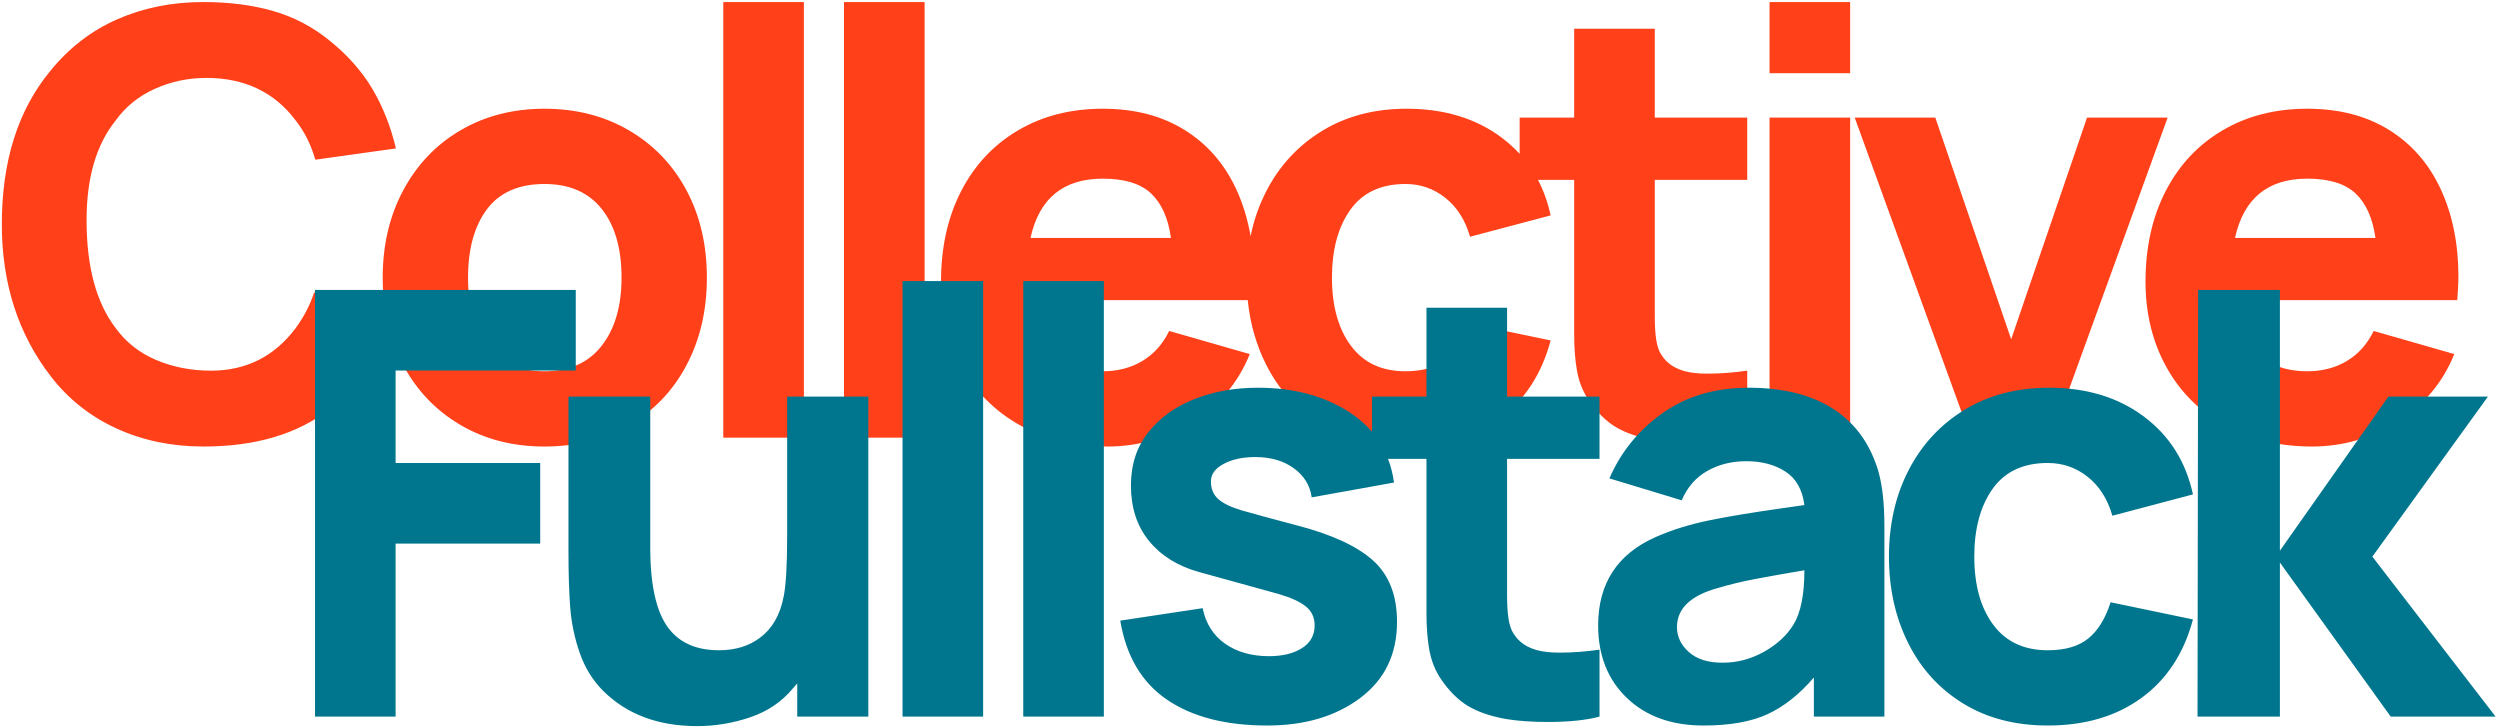
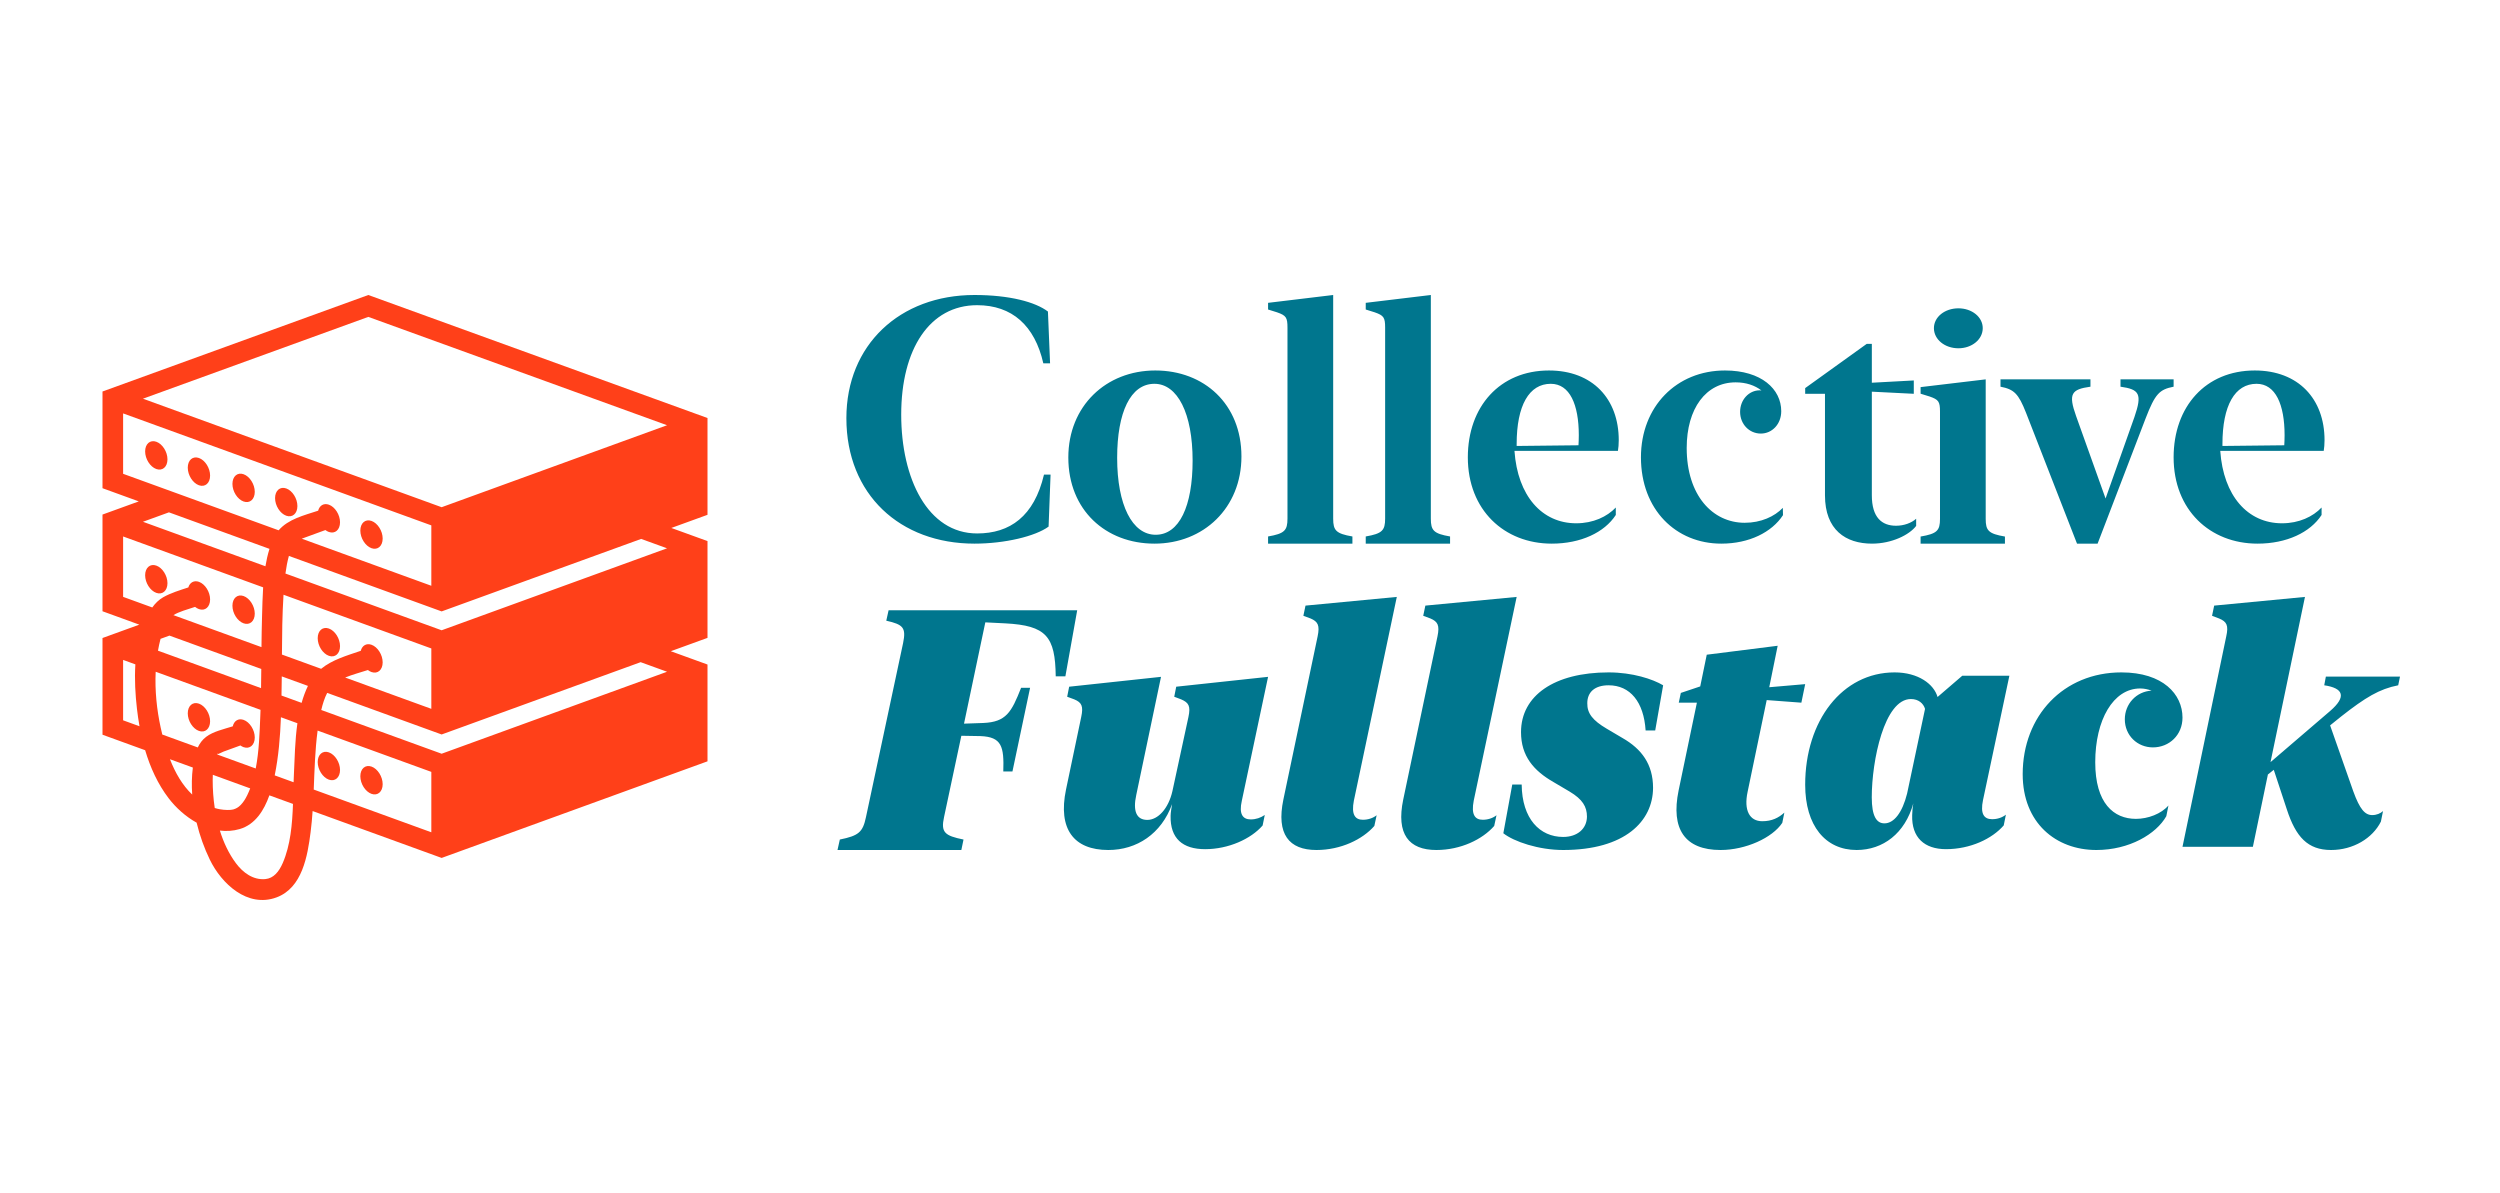
- <svg xmlns="http://www.w3.org/2000/svg" width="457px" height="133px" viewBox="0 0 457 133" version="1.1">
-   <g id="Page-1" stroke="none" stroke-width="1" fill="none" fill-rule="evenodd">
-     <g id="collective-fullstack-logo-1.2" transform="translate(-272, -172)">
-       <g id="Group" transform="translate(272, 172)">
-         <path d="M281.134,32.875 C282.172,34.849 282.947,37.015 283.458,39.375 L268.725,43.275 C267.858,40.242 266.36,37.876 264.229,36.179 C262.099,34.482 259.661,33.633 256.917,33.633 C252.439,33.633 249.081,35.204 246.842,38.346 C244.603,41.488 243.483,45.622 243.483,50.75 C243.483,55.95 244.639,60.103 246.95,63.208 C249.261,66.314 252.583,67.867 256.917,67.867 C260.094,67.867 262.568,67.144 264.337,65.7 C266.107,64.256 267.461,62.053 268.4,59.092 L283.458,62.233 C281.797,68.444 278.656,73.229 274.033,76.588 C269.411,79.946 263.706,81.625 256.917,81.625 C250.994,81.625 245.849,80.289 241.479,77.617 C237.11,74.944 233.751,71.261 231.404,66.567 C229.621,63 228.515,59.1 228.087,54.867 L187.942,54.867 C188.519,58.983 189.964,62.179 192.275,64.454 C194.586,66.729 197.692,67.867 201.592,67.867 C204.336,67.867 206.756,67.235 208.85,65.971 C210.944,64.707 212.569,62.883 213.725,60.5 L228.458,64.725 C226.364,69.925 222.915,74.042 218.113,77.075 C213.31,80.108 208.092,81.625 202.458,81.625 C196.464,81.625 191.156,80.343 186.533,77.779 C181.911,75.215 178.336,71.64 175.808,67.054 C173.281,62.468 172.017,57.286 172.017,51.508 C172.017,45.225 173.244,39.7 175.7,34.933 C178.156,30.167 181.622,26.465 186.1,23.829 C190.578,21.193 195.742,19.875 201.592,19.875 C207.369,19.875 212.335,21.157 216.488,23.721 C220.64,26.285 223.8,29.896 225.967,34.554 C227.198,37.201 228.079,40.075 228.611,43.176 C229.209,40.218 230.176,37.452 231.512,34.879 C233.932,30.221 237.344,26.556 241.75,23.883 C246.156,21.211 251.283,19.875 257.133,19.875 C263.994,19.875 269.772,21.626 274.467,25.129 C275.69,26.042 276.799,27.04 277.792,28.122 L277.792,21.5 L287.758,21.5 L287.758,5.25 L302.492,5.25 L302.492,21.5 L319.392,21.5 L319.392,32.875 L302.492,32.875 L302.492,57.792 C302.492,59.525 302.582,60.969 302.762,62.125 C302.943,63.281 303.25,64.183 303.683,64.833 C304.911,66.783 306.969,67.903 309.858,68.192 C310.364,68.264 311.158,68.3 312.242,68.3 C314.481,68.3 316.864,68.119 319.392,67.758 L319.392,80 C316.936,80.65 313.794,80.975 309.967,80.975 C307.006,80.975 304.442,80.794 302.275,80.433 C299.458,79.928 297.147,79.133 295.342,78.05 C293.536,76.967 291.875,75.306 290.358,73.067 C289.347,71.55 288.661,69.835 288.3,67.921 C287.939,66.007 287.758,63.678 287.758,60.933 L287.758,32.875 L281.134,32.875 Z M70.98,59.606 C70.034,62.197 68.892,64.572 67.554,66.729 C65.785,69.582 63.383,72.236 60.35,74.692 C54.5,79.314 46.772,81.625 37.167,81.625 C31.389,81.625 26.099,80.524 21.296,78.321 C16.493,76.118 12.503,72.958 9.325,68.842 C3.331,61.114 0.333,51.833 0.333,41 C0.333,29.444 3.294,20.092 9.217,12.942 C12.611,8.753 16.692,5.611 21.458,3.517 C26.225,1.422 31.461,0.375 37.167,0.375 C41.861,0.375 46.104,0.917 49.896,2 C53.688,3.083 57.136,4.889 60.242,7.417 C63.564,10.089 66.182,13.05 68.096,16.3 C70.01,19.55 71.436,23.161 72.375,27.133 L57.642,29.192 C56.847,26.447 55.656,24.064 54.067,22.042 C50.167,16.842 44.714,14.242 37.708,14.242 C34.386,14.242 31.244,14.91 28.283,16.246 C25.322,17.582 22.939,19.514 21.133,22.042 C17.594,26.447 15.825,32.514 15.825,40.242 C15.825,48.764 17.594,55.336 21.133,59.958 C23.011,62.558 25.485,64.508 28.554,65.808 C31.624,67.108 34.964,67.758 38.575,67.758 C45.003,67.758 50.167,65.158 54.067,59.958 C55.583,57.864 56.703,55.697 57.425,53.458 L70.397,56.677 C70.105,54.78 69.958,52.804 69.958,50.75 C69.958,44.756 71.222,39.411 73.75,34.717 C76.278,30.022 79.781,26.375 84.258,23.775 C88.736,21.175 93.828,19.875 99.533,19.875 C105.311,19.875 110.457,21.193 114.971,23.829 C119.485,26.465 122.987,30.112 125.479,34.771 C127.971,39.429 129.217,44.756 129.217,50.75 C129.217,56.744 127.971,62.089 125.479,66.783 C122.987,71.478 119.485,75.125 114.971,77.725 C110.457,80.325 105.311,81.625 99.533,81.625 C93.756,81.625 88.628,80.307 84.15,77.671 C79.672,75.035 76.188,71.388 73.696,66.729 C72.507,64.507 71.602,62.132 70.98,59.606 Z M113.617,50.75 C113.617,45.406 112.407,41.217 109.987,38.183 C107.568,35.15 104.083,33.633 99.533,33.633 C94.839,33.633 91.336,35.168 89.025,38.237 C86.714,41.307 85.558,45.478 85.558,50.75 C85.558,56.094 86.75,60.283 89.133,63.317 C91.517,66.35 94.983,67.867 99.533,67.867 C104.083,67.867 107.568,66.314 109.987,63.208 C112.407,60.103 113.617,55.95 113.617,50.75 Z M146.95,80 L132.217,80 L132.217,0.375 L146.95,0.375 L146.95,80 Z M169.017,80 L154.283,80 L154.283,0.375 L169.017,0.375 L169.017,80 Z M201.592,32.658 C194.369,32.658 189.964,36.269 188.375,43.492 L214.05,43.492 C213.544,39.881 212.335,37.172 210.421,35.367 C208.507,33.561 205.564,32.658 201.592,32.658 Z M338.208,0.375 L338.208,13.375 L323.475,13.375 L323.475,0.375 L338.208,0.375 Z M338.208,21.5 L338.208,80 L323.475,80 L323.475,21.5 L338.208,21.5 Z M396.242,21.5 L375.008,80 L360.275,80 L339.042,21.5 L353.775,21.5 L367.642,62.017 L381.508,21.5 L396.242,21.5 Z M408.125,54.867 C408.703,58.983 410.147,62.179 412.458,64.454 C414.769,66.729 417.875,67.867 421.775,67.867 C424.519,67.867 426.939,67.235 429.033,65.971 C431.128,64.707 432.753,62.883 433.908,60.5 L448.642,64.725 C446.547,69.925 443.099,74.042 438.296,77.075 C433.493,80.108 428.275,81.625 422.642,81.625 C416.647,81.625 411.339,80.343 406.717,77.779 C402.094,75.215 398.519,71.64 395.992,67.054 C393.464,62.468 392.2,57.286 392.2,51.508 C392.2,45.225 393.428,39.7 395.883,34.933 C398.339,30.167 401.806,26.465 406.283,23.829 C410.761,21.193 415.925,19.875 421.775,19.875 C427.553,19.875 432.518,21.157 436.671,23.721 C440.824,26.285 443.983,29.896 446.15,34.554 C448.317,39.213 449.4,44.575 449.4,50.642 C449.4,51.581 449.328,52.989 449.183,54.867 L408.125,54.867 Z M421.775,32.658 C414.553,32.658 410.147,36.269 408.558,43.492 L434.233,43.492 C433.728,39.881 432.518,37.172 430.604,35.367 C428.69,33.561 425.747,32.658 421.775,32.658 Z" id="Collective" fill="#FF4019" />
-         <path d="M250.792,78.91 L250.792,72.5 L260.758,72.5 L260.758,56.25 L275.492,56.25 L275.492,72.5 L292.392,72.5 L292.392,83.875 L275.492,83.875 L275.492,108.792 C275.492,110.525 275.582,111.969 275.762,113.125 C275.943,114.281 276.25,115.183 276.683,115.833 C277.911,117.783 279.969,118.903 282.858,119.192 C283.364,119.264 284.158,119.3 285.242,119.3 C287.481,119.3 289.864,119.119 292.392,118.758 L292.392,131 C289.936,131.65 286.794,131.975 282.967,131.975 C280.006,131.975 277.442,131.794 275.275,131.433 C272.458,130.928 270.147,130.133 268.342,129.05 C266.536,127.967 264.875,126.306 263.358,124.067 C262.347,122.55 261.661,120.835 261.3,118.921 C260.939,117.007 260.758,114.678 260.758,111.933 L260.758,83.875 L253.73,83.875 C254.245,85.221 254.613,86.665 254.833,88.208 L239.775,90.917 C239.486,88.75 238.403,86.981 236.525,85.608 C234.647,84.236 232.3,83.55 229.483,83.55 C227.172,83.55 225.24,83.965 223.688,84.796 C222.135,85.626 221.358,86.692 221.358,87.992 C221.358,89.364 221.81,90.447 222.713,91.242 C223.615,92.036 225.042,92.722 226.992,93.3 C229.519,94.022 232.842,94.925 236.958,96.008 C243.386,97.669 248.062,99.818 250.988,102.454 C253.913,105.09 255.375,108.828 255.375,113.667 C255.375,119.589 253.136,124.229 248.658,127.588 C244.181,130.946 238.511,132.625 231.65,132.625 C224.067,132.625 217.964,131.054 213.342,127.912 C208.719,124.771 205.867,119.95 204.783,113.45 L219.842,111.175 C220.419,113.992 221.792,116.158 223.958,117.675 C226.125,119.192 228.797,119.95 231.975,119.95 C234.431,119.95 236.435,119.463 237.988,118.487 C239.54,117.512 240.317,116.122 240.317,114.317 C240.317,112.872 239.775,111.717 238.692,110.85 C237.608,109.983 235.947,109.225 233.708,108.575 L219.192,104.567 C215.292,103.483 212.24,101.588 210.037,98.879 C207.835,96.171 206.733,92.794 206.733,88.75 C206.733,84.922 207.799,81.672 209.929,79 C212.06,76.328 214.876,74.306 218.379,72.933 C221.882,71.561 225.728,70.875 229.917,70.875 C236.489,70.875 242.086,72.374 246.708,75.371 C248.295,76.4 249.656,77.58 250.792,78.91 Z M72.317,67.733 L72.317,84.633 L98.75,84.633 L98.75,99.367 L72.317,99.367 L72.317,131 L57.583,131 L57.583,53 L105.25,53 L105.25,67.733 L72.317,67.733 Z M158.733,72.5 L158.733,131 L145.733,131 L145.733,124.933 L144.975,125.8 C142.953,128.256 140.353,130.025 137.175,131.108 C133.997,132.192 130.747,132.733 127.425,132.733 C120.347,132.733 114.642,130.603 110.308,126.342 C108.358,124.392 106.914,122.063 105.975,119.354 C105.036,116.646 104.458,113.901 104.242,111.121 C104.025,108.34 103.917,104.892 103.917,100.775 L103.917,72.5 L118.867,72.5 L118.867,100.125 C118.867,107.564 120.167,112.692 122.767,115.508 C124.789,117.747 127.678,118.867 131.433,118.867 C134.394,118.867 136.886,118.108 138.908,116.592 C141.147,114.931 142.592,112.439 143.242,109.117 C143.675,107.022 143.892,103.303 143.892,97.958 L143.892,72.5 L158.733,72.5 Z M179.717,131 L164.983,131 L164.983,51.375 L179.717,51.375 L179.717,131 Z M201.783,131 L187.05,131 L187.05,51.375 L201.783,51.375 L201.783,131 Z M331.575,131 L331.575,123.85 C328.903,126.956 326.068,129.194 323.071,130.567 C320.074,131.939 316.192,132.625 311.425,132.625 C305.575,132.625 300.899,130.946 297.396,127.588 C293.893,124.229 292.142,119.806 292.142,114.317 C292.142,106.661 295.644,101.281 302.65,98.175 C305.611,96.875 308.843,95.864 312.346,95.142 C315.849,94.419 320.417,93.661 326.05,92.867 L329.842,92.325 C329.481,89.508 328.325,87.468 326.375,86.204 C324.425,84.94 322.042,84.308 319.225,84.308 C316.553,84.308 314.169,84.904 312.075,86.096 C309.981,87.288 308.428,89.075 307.417,91.458 L294.2,87.45 C296.294,82.611 299.526,78.639 303.896,75.533 C308.265,72.428 313.519,70.875 319.658,70.875 C325.797,70.875 330.853,72.103 334.825,74.558 C338.797,77.014 341.578,80.661 343.167,85.5 C344.033,88.172 344.467,91.711 344.467,96.117 L344.467,131 L331.575,131 Z M327.892,114.1 C329.192,111.933 329.842,108.647 329.842,104.242 C326.447,104.819 323.504,105.343 321.012,105.812 C318.521,106.282 316.192,106.842 314.025,107.492 C309.042,108.864 306.55,111.247 306.55,114.642 C306.55,116.375 307.272,117.892 308.717,119.192 C310.161,120.492 312.219,121.142 314.892,121.142 C317.564,121.142 320.092,120.474 322.475,119.138 C324.858,117.801 326.664,116.122 327.892,114.1 Z M386.142,94.275 C385.275,91.242 383.776,88.876 381.646,87.179 C379.515,85.482 377.078,84.633 374.333,84.633 C369.856,84.633 366.497,86.204 364.258,89.346 C362.019,92.488 360.9,96.622 360.9,101.75 C360.9,106.95 362.056,111.103 364.367,114.208 C366.678,117.314 370,118.867 374.333,118.867 C377.511,118.867 379.985,118.144 381.754,116.7 C383.524,115.256 384.878,113.053 385.817,110.092 L400.875,113.233 C399.214,119.444 396.072,124.229 391.45,127.588 C386.828,130.946 381.122,132.625 374.333,132.625 C368.411,132.625 363.265,131.289 358.896,128.617 C354.526,125.944 351.168,122.261 348.821,117.567 C346.474,112.872 345.3,107.6 345.3,101.75 C345.3,95.828 346.51,90.538 348.929,85.879 C351.349,81.221 354.761,77.556 359.167,74.883 C363.572,72.211 368.7,70.875 374.55,70.875 C381.411,70.875 387.189,72.626 391.883,76.129 C396.578,79.632 399.575,84.381 400.875,90.375 L386.142,94.275 Z M401.817,53 L416.767,53 L416.767,100.667 L436.592,72.5 L454.792,72.5 L433.667,101.75 L456.2,131 L437.025,131 L416.767,102.833 L416.767,131 L401.708,131 L401.817,53 Z" id="Fullstack" fill="#00768E" />
-       </g>
+ <svg xmlns="http://www.w3.org/2000/svg" width="1000px" height="477px" viewBox="0 0 1000 477" version="1.1">
+   <g id="collective-fullstack-logo-2-copy-4" stroke="none" stroke-width="1" fill="none" fill-rule="evenodd">
+     <g id="Group" transform="translate(41, 118)">
+       <path d="M76.194,203.569 L66.746,200.137 C64.622,206.143 61.107,211.802 54.882,213.625 C52.236,214.4 49.564,214.555 46.945,214.228 C48.414,218.959 50.508,223.437 53.365,227.278 C56.163,231.038 60.261,234.108 65.172,233.63 C68.445,233.311 70.592,230.681 72.095,227.219 C75.198,220.065 75.904,211.719 76.194,203.569 Z M84.045,206.421 C83.853,209.235 83.6,212.042 83.244,214.838 C82.034,224.354 79.922,237.148 69.599,240.962 C57.993,245.246 47.59,235.497 42.913,225.823 C40.705,221.261 38.895,216.245 37.645,211.065 C33.233,208.619 29.338,205.077 26.462,201.311 C22.122,195.627 19.117,189.008 17.06,182.085 L0,175.887 L0,137.205 L14.724,131.859 L0,126.505 L0,87.825 L14.517,82.558 L0,77.282 L0,38.599 L106.324,0 L242,49.207 L242,87.925 L227.526,93.184 L242,98.433 L242,137.151 L227.316,142.486 L242,147.813 L242,186.53 L135.657,225.172 L84.045,206.421 Z M44.127,191.919 C44.093,192.618 44.078,193.319 44.077,194.021 C44.072,197.641 44.325,201.428 44.899,205.206 C45.569,205.41 46.255,205.578 46.959,205.705 C48.874,206.052 51.234,206.098 52.319,205.778 C53.355,205.476 54.29,204.996 55.225,204.039 C56.248,202.985 57.067,201.79 57.889,200.095 C58.322,199.202 58.716,198.286 59.075,197.35 L44.127,191.919 Z M36.138,189.017 L26.976,185.688 C29.056,191.008 31.897,196.059 35.88,199.826 C35.624,196.171 35.692,192.536 36.138,189.017 Z M87.453,149.521 C91.851,145.921 97.591,144.279 103.308,142.324 C103.845,140.237 105.563,139.182 107.599,139.905 C110.067,140.782 112.067,143.934 112.067,146.95 C112.067,149.962 110.067,151.697 107.599,150.819 C107.093,150.639 106.606,150.364 106.152,150.013 C103.207,150.98 99.935,151.824 97.063,153.012 L131.532,165.535 L131.532,141.379 L72.407,119.896 C71.9,127.855 71.824,135.842 71.773,143.825 L87.453,149.521 Z M77.964,171.293 L71.371,168.898 C71.07,176.715 70.435,184.533 68.885,192.153 L76.439,194.898 C76.471,193.887 76.508,192.887 76.554,191.902 C76.865,185.302 76.979,178.181 77.964,171.293 Z M86.046,174.229 C85.012,182.036 84.813,189.936 84.491,197.823 L131.532,214.914 L131.532,190.752 L86.046,174.229 Z M38.116,180.975 C38.881,179.347 39.945,177.883 41.472,176.725 C44.29,174.582 48.523,173.661 52.109,172.531 C52.598,170.339 54.351,169.21 56.438,169.953 C58.906,170.828 60.906,173.985 60.906,176.997 C60.906,180.01 58.906,181.742 56.438,180.867 C55.994,180.708 55.564,180.476 55.159,180.184 C54.648,180.37 54.136,180.554 53.625,180.743 C51.891,181.371 50.155,182.008 48.422,182.636 C48.449,182.63 46.055,183.763 45.79,183.763 L45.767,183.755 C45.756,183.729 45.86,183.643 46.127,183.471 C45.32,183.992 46.667,182.843 45.996,183.619 C46.299,183.267 46.188,183.512 45.994,183.837 L61.292,189.395 C62.629,182.51 62.839,175.168 63.112,168.535 C63.148,167.668 63.18,166.8 63.21,165.933 L21.273,150.699 C20.917,158.208 21.708,165.848 23.267,173.007 C23.468,173.928 23.683,174.866 23.916,175.816 L38.116,180.975 Z M79.646,163.143 C80.307,160.803 81.133,158.53 82.172,156.36 L71.708,152.558 C71.7,153.309 71.691,154.06 71.68,154.81 C71.654,156.607 71.63,158.411 71.598,160.219 L79.646,163.143 Z M87.503,165.997 L135.654,183.491 L225.821,150.699 L215.259,146.867 L135.657,175.791 L89.873,159.158 C88.79,161.242 88.048,163.678 87.503,165.997 Z M37.024,124.755 C33.926,125.766 30.503,126.713 28.368,128.056 L63.59,140.852 C63.634,136.7 63.696,132.548 63.822,128.396 C63.935,124.687 64.005,120.815 64.255,116.935 L8.244,96.584 L8.244,120.746 L19.914,124.985 C21.082,123.35 22.497,121.918 24.269,120.907 C27.34,119.157 30.907,118.106 34.33,116.973 C34.917,115.004 36.595,114.027 38.575,114.731 C41.043,115.609 43.04,118.762 43.04,121.777 C43.04,124.79 41.041,126.524 38.575,125.643 C38.03,125.45 37.507,125.145 37.024,124.755 Z M74.555,104.366 C73.923,106.676 73.49,109.037 73.175,111.414 L135.654,134.111 L225.821,101.32 L215.463,97.565 L135.657,126.564 L74.555,104.366 Z M66.792,101.546 L26.577,86.936 L16.179,90.709 L65.17,108.506 C65.561,106.134 66.084,103.801 66.792,101.546 L66.792,101.546 Z M70.459,94.121 C74.299,89.655 80.511,88.166 86.258,86.278 C86.798,84.2 88.514,83.149 90.546,83.872 C93.014,84.752 95.013,87.906 95.013,90.916 C95.013,93.929 93.014,95.663 90.546,94.786 C90.06,94.613 89.593,94.352 89.156,94.022 C86.297,95.067 83.439,96.113 80.58,97.157 C80.287,97.264 79.994,97.372 79.701,97.479 L131.532,116.309 L131.532,92.15 L8.244,47.361 L8.244,71.52 L70.459,94.121 Z M13.147,147.747 L8.244,145.966 L8.244,170.122 L14.805,172.506 C14.386,170.184 14.051,167.861 13.786,165.558 C13.132,159.886 12.768,153.773 13.147,147.747 Z M63.42,157.248 C63.462,154.693 63.489,152.137 63.512,149.581 L26.781,136.237 L23.217,137.531 C23.213,137.546 23.21,137.561 23.206,137.576 C22.804,139.119 22.467,140.686 22.19,142.27 L63.42,157.248 L63.42,157.248 Z M43.04,170.501 C43.04,173.514 41.041,175.245 38.575,174.37 C36.107,173.49 34.107,170.338 34.107,167.326 C34.107,164.313 36.107,162.578 38.575,163.456 C41.041,164.331 43.04,167.488 43.04,170.501 Z M95.013,189.99 C95.013,193.003 93.014,194.737 90.546,193.859 C88.078,192.982 86.081,189.827 86.081,186.815 C86.081,183.802 88.08,182.07 90.546,182.945 C93.011,183.82 95.013,186.977 95.013,189.99 Z M25.987,115.279 C25.987,118.291 23.985,120.025 21.52,119.148 C19.055,118.27 17.054,115.116 17.054,112.104 C17.054,109.091 19.053,107.357 21.52,108.235 C23.988,109.115 25.987,112.266 25.987,115.279 Z M60.906,127.459 C60.906,130.472 58.906,132.207 56.438,131.329 C53.97,130.454 51.973,127.297 51.973,124.283 C51.973,121.27 53.973,119.538 56.438,120.416 C58.904,121.294 60.906,124.446 60.906,127.459 Z M95.013,140.453 C95.013,143.466 93.014,145.2 90.546,144.322 C88.078,143.447 86.081,140.29 86.081,137.278 C86.081,134.265 88.08,132.533 90.546,133.408 C93.014,134.288 95.013,137.44 95.013,140.453 Z M106.324,8.756 L16.179,41.48 L135.654,84.885 L225.818,52.094 L106.324,8.756 Z M25.987,65.742 C25.987,68.754 23.985,70.489 21.52,69.611 C19.055,68.733 17.054,65.579 17.054,62.566 C17.054,59.553 19.053,57.822 21.52,58.697 C23.988,59.574 25.987,62.726 25.987,65.742 Z M43.04,72.238 C43.04,75.251 41.041,76.985 38.575,76.108 C36.11,75.23 34.107,72.076 34.107,69.064 C34.107,66.051 36.107,64.317 38.575,65.194 C41.043,66.072 43.04,69.226 43.04,72.238 Z M60.906,78.735 C60.906,81.748 58.906,83.482 56.438,82.604 C53.97,81.727 51.973,78.573 51.973,75.56 C51.973,72.548 53.973,70.813 56.438,71.691 C58.904,72.569 60.906,75.723 60.906,78.735 Z M112.067,195.675 C112.067,198.688 110.067,200.42 107.602,199.545 C105.137,198.67 103.134,195.513 103.134,192.5 C103.134,189.486 105.134,187.755 107.602,188.63 C110.07,189.51 112.067,192.662 112.067,195.675 Z M77.96,84.421 C77.96,87.434 75.96,89.168 73.495,88.288 C71.027,87.413 69.027,84.258 69.027,81.245 C69.027,78.232 71.029,76.498 73.495,77.376 C75.96,78.251 77.96,81.405 77.96,84.421 Z M112.067,97.413 C112.067,100.426 110.067,102.16 107.602,101.282 C105.134,100.405 103.134,97.251 103.134,94.238 C103.134,91.225 105.137,89.491 107.602,90.369 C110.067,91.244 112.067,94.4 112.067,97.413 Z" id="Shape" fill="#FF4019" />
+       <path d="M297.551,49.26 C297.551,19.985 318.892,0 348.796,0 C362.826,0 373.167,2.807 378.173,6.617 L379.03,27.337 L376.329,27.337 C372.904,12.231 363.814,4.077 349.85,4.077 C330.88,4.077 319.485,21.589 319.485,47.857 C319.485,73.456 330.09,95.379 349.85,95.379 C362.958,95.379 372.64,88.561 376.593,71.852 L379.227,71.852 L378.437,92.638 C373.167,96.515 360.916,99.456 348.796,99.456 C319.024,99.456 297.551,79.805 297.551,49.26 Z M420.791,99.456 C401.265,99.456 386.33,86.024 386.33,64.994 C386.33,44.438 401.395,30.192 421.115,30.192 C440.641,30.192 455.577,43.624 455.577,64.587 C455.577,85.142 440.447,99.456 420.791,99.456 Z M421.27,95.904 C430.719,95.904 436.045,84.469 436.045,66.214 C436.045,47.356 430.021,35.52 420.763,35.52 C411.188,35.52 405.861,46.955 405.861,65.144 C405.861,84.001 411.885,95.904 421.27,95.904 Z M492.272,0 L492.272,89.45 C492.272,94.186 493.39,95.454 499.966,96.588 L499.966,99.456 L466.23,99.456 L466.23,96.588 C472.806,95.454 473.99,94.186 473.99,89.45 L473.99,13.074 C473.99,9.005 473.464,8.205 469.847,6.937 L466.23,5.803 L466.23,3.135 L492.272,0 Z M531.334,0 L531.334,89.45 C531.334,94.186 532.452,95.454 539.028,96.588 L539.028,99.456 L505.293,99.456 L505.293,96.588 C511.869,95.454 513.053,94.186 513.053,89.45 L513.053,13.074 C513.053,9.005 512.526,8.205 508.91,6.937 L505.293,5.803 L505.293,3.135 L531.334,0 Z M546.131,64.926 C546.131,44.642 558.94,30.192 578.582,30.192 C596.055,30.192 606.5,41.589 606.5,58.074 C606.5,59.634 606.369,61.262 606.172,62.348 L564.787,62.348 C566.035,80.325 575.757,91.315 589.486,91.315 C596.318,91.315 601.836,88.67 605.318,85.006 L605.318,87.991 C600.785,94.979 591.326,99.456 579.698,99.456 C560.714,99.456 546.131,86.024 546.131,64.926 Z M565.662,59.633 L565.662,60.384 L590.392,60.111 C590.456,59.018 590.52,57.72 590.52,56.081 C590.52,43.854 586.932,35.52 579.308,35.52 C570.659,35.52 565.662,44.127 565.662,59.633 Z M647.517,99.456 C629.407,99.456 615.378,85.888 615.378,64.926 C615.378,44.642 629.598,30.192 648.984,30.192 C663.587,30.192 671.495,37.654 671.495,46.473 C671.495,51.697 667.796,55.428 663.332,55.428 C658.677,55.428 655.042,51.629 655.042,46.745 C655.042,41.928 658.549,38.129 662.886,38.129 C663.141,38.129 663.332,38.197 663.587,38.197 C660.973,36.162 657.465,34.941 653.257,34.941 C641.396,34.941 633.68,45.388 633.68,61.195 C633.68,80.122 644.01,91.112 656.891,91.112 C663.396,91.112 668.816,88.602 672.132,85.142 L672.196,88.059 C667.732,94.911 658.677,99.456 647.517,99.456 Z M688.991,80.127 L688.991,39.516 L681.074,39.516 L681.074,37.238 L705.704,19.536 L707.734,19.536 L707.734,35.09 L724.516,34.179 L724.516,39.516 L707.734,38.67 L707.734,80.127 C707.734,88.978 711.727,92.297 717.411,92.297 C720.591,92.297 723.568,91.191 725.463,89.499 L725.463,92.362 C722.756,95.942 715.719,99.456 707.802,99.456 C697.314,99.456 688.991,93.989 688.991,80.127 Z M742.367,21.312 C736.929,21.312 732.565,17.8 732.565,13.259 C732.565,8.779 736.929,5.328 742.367,5.328 C747.732,5.328 752.097,8.779 752.097,13.259 C752.097,17.8 747.732,21.312 742.367,21.312 Z M753.28,33.744 L753.28,89.56 C753.28,94.244 754.398,95.497 760.974,96.619 L760.974,99.456 L727.239,99.456 L727.239,96.619 C733.815,95.497 734.999,94.244 734.999,89.56 L734.999,46.675 C734.999,42.651 734.472,41.859 730.856,40.605 L727.239,39.484 L727.239,36.845 L753.28,33.744 Z M769.423,47.14 C766.369,39.409 764.643,37.743 759.199,36.676 L759.199,33.744 L795.183,33.744 L795.183,36.676 C787.482,37.743 786.287,39.542 789.407,48.339 L801.225,81.395 L812.777,48.806 C815.964,39.542 814.769,37.743 807.2,36.676 L807.2,33.744 L828.446,33.744 L828.446,36.676 C822.803,37.809 821.076,39.409 817.226,49.406 L798.038,99.456 L789.806,99.456 L769.423,47.14 Z M828.446,64.926 C828.446,44.642 841.256,30.192 860.897,30.192 C878.371,30.192 888.815,41.589 888.815,58.074 C888.815,59.634 888.684,61.262 888.487,62.348 L847.102,62.348 C848.35,80.325 858.072,91.315 871.802,91.315 C878.633,91.315 884.151,88.67 887.633,85.006 L887.633,87.991 C883.1,94.979 873.641,99.456 862.014,99.456 C843.029,99.456 828.446,86.024 828.446,64.926 Z M847.977,59.633 L847.977,60.384 L872.707,60.111 C872.771,59.018 872.835,57.72 872.835,56.081 C872.835,43.854 869.247,35.52 861.624,35.52 C852.974,35.52 847.977,44.127 847.977,59.633 Z M389.881,126.096 L385.153,152.529 L381.291,152.529 C381.092,136.59 377.563,132.206 361.116,131.343 L353.126,130.944 L344.604,171.458 L352.327,171.192 C361.449,170.794 363.58,166.942 367.442,157.112 L371.037,157.112 L363.98,190.585 L360.317,190.585 C360.65,180.623 359.718,176.771 351.195,176.439 L343.538,176.306 L336.614,208.85 C335.282,214.96 336.88,216.288 344.404,217.816 L343.538,222 L294,222 L294.932,217.816 C302.456,216.288 304.121,214.894 305.386,208.85 L320.234,139.246 C321.499,133.07 320.301,131.808 313.509,130.28 L314.441,126.096 L389.881,126.096 Z M423.407,152.736 L413.495,200.03 C412.107,206.411 413.561,209.963 417.922,209.963 C422.218,209.963 426.381,205.424 427.967,198.452 L434.377,168.786 C435.303,164.444 434.509,163.063 431.47,161.748 L428.694,160.695 L429.487,156.683 L466.23,152.736 L455.723,202.332 C454.533,207.595 456.053,209.765 459.291,209.765 C461.406,209.765 463.256,209.108 464.908,207.989 L464.049,212.199 C459.357,217.593 450.37,221.671 441.052,221.671 C432.064,221.671 427.042,217.396 427.24,208.318 C427.24,207.134 427.637,204.832 427.835,203.648 C423.539,215.554 413.693,222 402.326,222 C388.515,222 382.104,213.646 385.409,197.794 L391.488,168.786 C392.414,164.444 391.687,162.997 388.713,161.748 L385.871,160.695 L386.664,156.683 L423.407,152.736 Z M517.722,120.768 L500.543,202.288 C499.494,207.701 500.937,209.906 504.149,209.906 C506.248,209.906 508.215,209.237 509.657,208.101 L508.739,212.378 C504.018,217.79 495.298,222 485.594,222 C474.579,222 469.465,215.652 472.35,201.82 L486.053,136.537 C486.971,132.127 486.184,130.657 483.234,129.388 L480.349,128.319 L481.201,124.243 L517.722,120.768 Z M565.662,120.768 L548.484,202.288 C547.435,207.701 548.877,209.906 552.09,209.906 C554.188,209.906 556.155,209.237 557.597,208.101 L556.679,212.378 C551.959,217.79 543.238,222 533.535,222 C522.52,222 517.405,215.652 520.29,201.82 L533.994,136.537 C534.911,132.127 534.125,130.657 531.174,129.388 L528.289,128.319 L529.142,124.243 L565.662,120.768 Z M560.335,215.304 L563.905,195.82 L567.673,195.82 C567.805,209.546 574.944,216.777 584.264,216.777 C589.949,216.777 593.717,213.497 593.783,208.676 C593.783,204.658 591.998,201.712 586.842,198.632 L580.496,194.883 C572.498,190.33 567.408,184.438 567.408,174.863 C567.408,160.267 580.695,150.96 602.442,150.96 C612.027,150.96 620.091,153.638 624.256,156.116 L621.083,174.194 L617.249,174.194 C616.522,162.744 611.035,156.116 602.442,156.116 C596.89,156.116 593.915,158.861 593.915,163.28 C593.849,167.364 596.096,170.176 601.649,173.457 L607.995,177.207 C615.596,181.559 620.223,187.652 620.223,197.159 C620.157,210.484 608.986,222 584.264,222 C574.481,222 564.566,218.652 560.335,215.304 Z M647.234,222 C632.922,222 627.261,213.609 630.442,198.194 L637.757,163.07 L630.505,163.07 L631.332,159.167 L639.092,156.565 L641.7,143.881 L670.07,140.304 L666.698,156.89 L681.074,155.655 L679.547,163.07 L665.681,162.029 L658.048,198.714 C656.457,206.129 658.811,210.487 663.9,210.487 C667.78,210.487 670.451,209.121 672.741,207.04 L671.914,211.138 C667.971,217.122 657.284,222 647.234,222 Z M681.074,195.887 C681.074,170.243 695.936,150.96 716.836,150.96 C726.324,150.96 732.561,155.647 734.021,160.802 L743.907,152.299 L762.75,152.299 L752.2,202.047 C751.073,207.471 752.532,209.68 755.85,209.68 C757.973,209.68 759.897,209.011 761.357,207.872 L760.494,212.158 C755.85,217.514 747.158,221.665 737.405,221.665 C728.779,221.665 723.604,217.045 723.869,208.073 C723.869,206.868 724.068,204.658 724.334,203.319 C721.016,215.371 712.192,222 701.642,222 C689.168,222 681.074,212.291 681.074,195.887 Z M707.707,200.931 C707.707,208.474 709.614,211.344 712.771,211.344 C716.585,211.344 719.939,207.072 721.846,199.396 L729.014,165.554 C728.357,163.351 726.384,161.616 723.359,161.616 C712.705,161.616 707.707,186.313 707.707,200.931 Z M797.553,222 C781.344,222 768.077,211.153 768.077,191.669 C768.077,168.302 784.416,150.96 807.553,150.96 C824.22,150.96 831.997,159.731 831.997,169.038 C831.997,176.001 826.703,180.956 820.167,180.956 C813.958,180.956 808.926,176.202 808.926,169.708 C808.926,163.615 813.501,158.593 819.644,158.258 C818.207,157.723 816.638,157.388 815.069,157.388 C804.285,157.388 797.096,169.975 797.096,186.915 C797.096,203.319 804.481,209.546 813.37,209.546 C818.207,209.546 823.501,207.538 826.376,204.19 L825.527,208.475 C821.474,215.639 810.69,222 797.553,222 Z M891.436,222 C882.096,222 877.327,216.788 873.735,205.763 L868.51,189.926 L866.158,191.797 L860.149,220.73 L831.997,220.73 L849.502,136.537 C850.482,132.127 849.698,130.657 846.628,129.388 L843.82,128.319 L844.669,124.243 L880.985,120.768 L867.203,186.853 L891.044,166.406 C897.772,160.593 896.335,157.252 888.693,156.116 L889.346,152.641 L919,152.641 L918.282,156.116 C910.77,157.586 905.218,160.927 895.355,168.678 L891.044,172.152 L900.319,198.546 C902.932,205.763 905.022,208.035 907.896,208.035 C909.66,208.035 911.162,207.366 912.207,206.431 L911.358,210.641 C908.027,217.323 900.254,222 891.436,222 Z" id="Collective-Fullstack-Copy-2" fill="#00768E" />
    </g>
  </g>
</svg>
